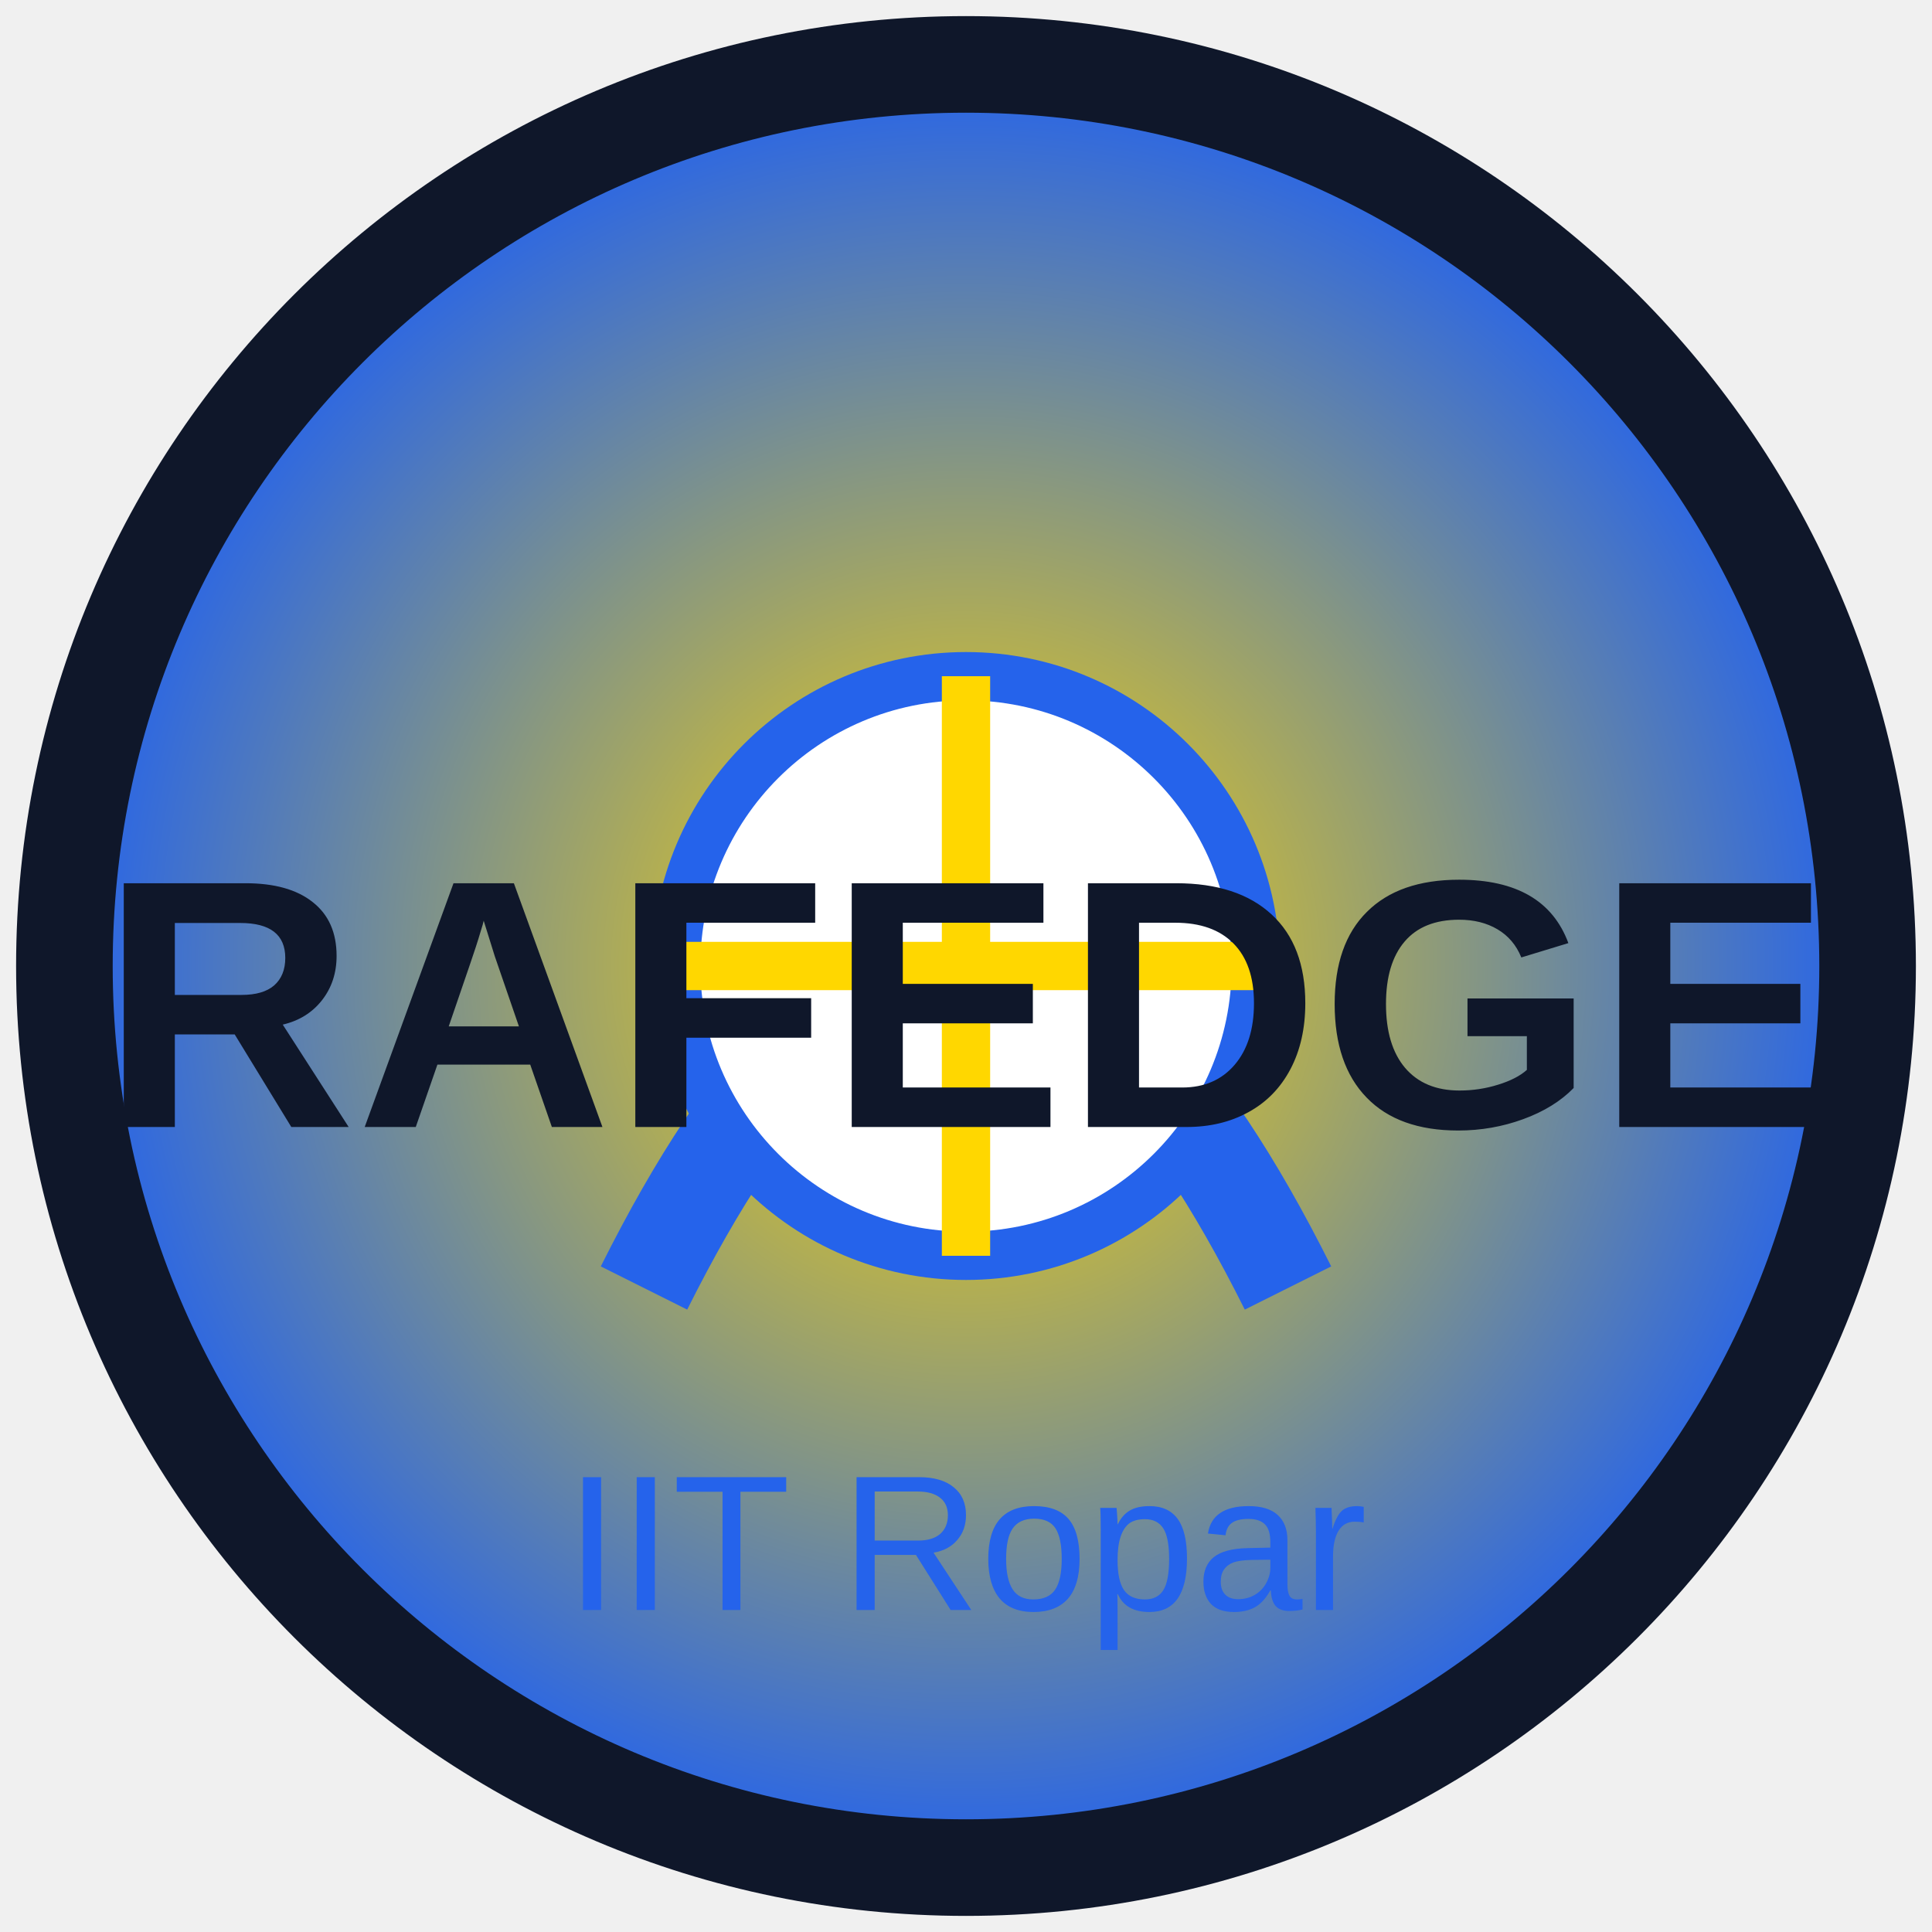
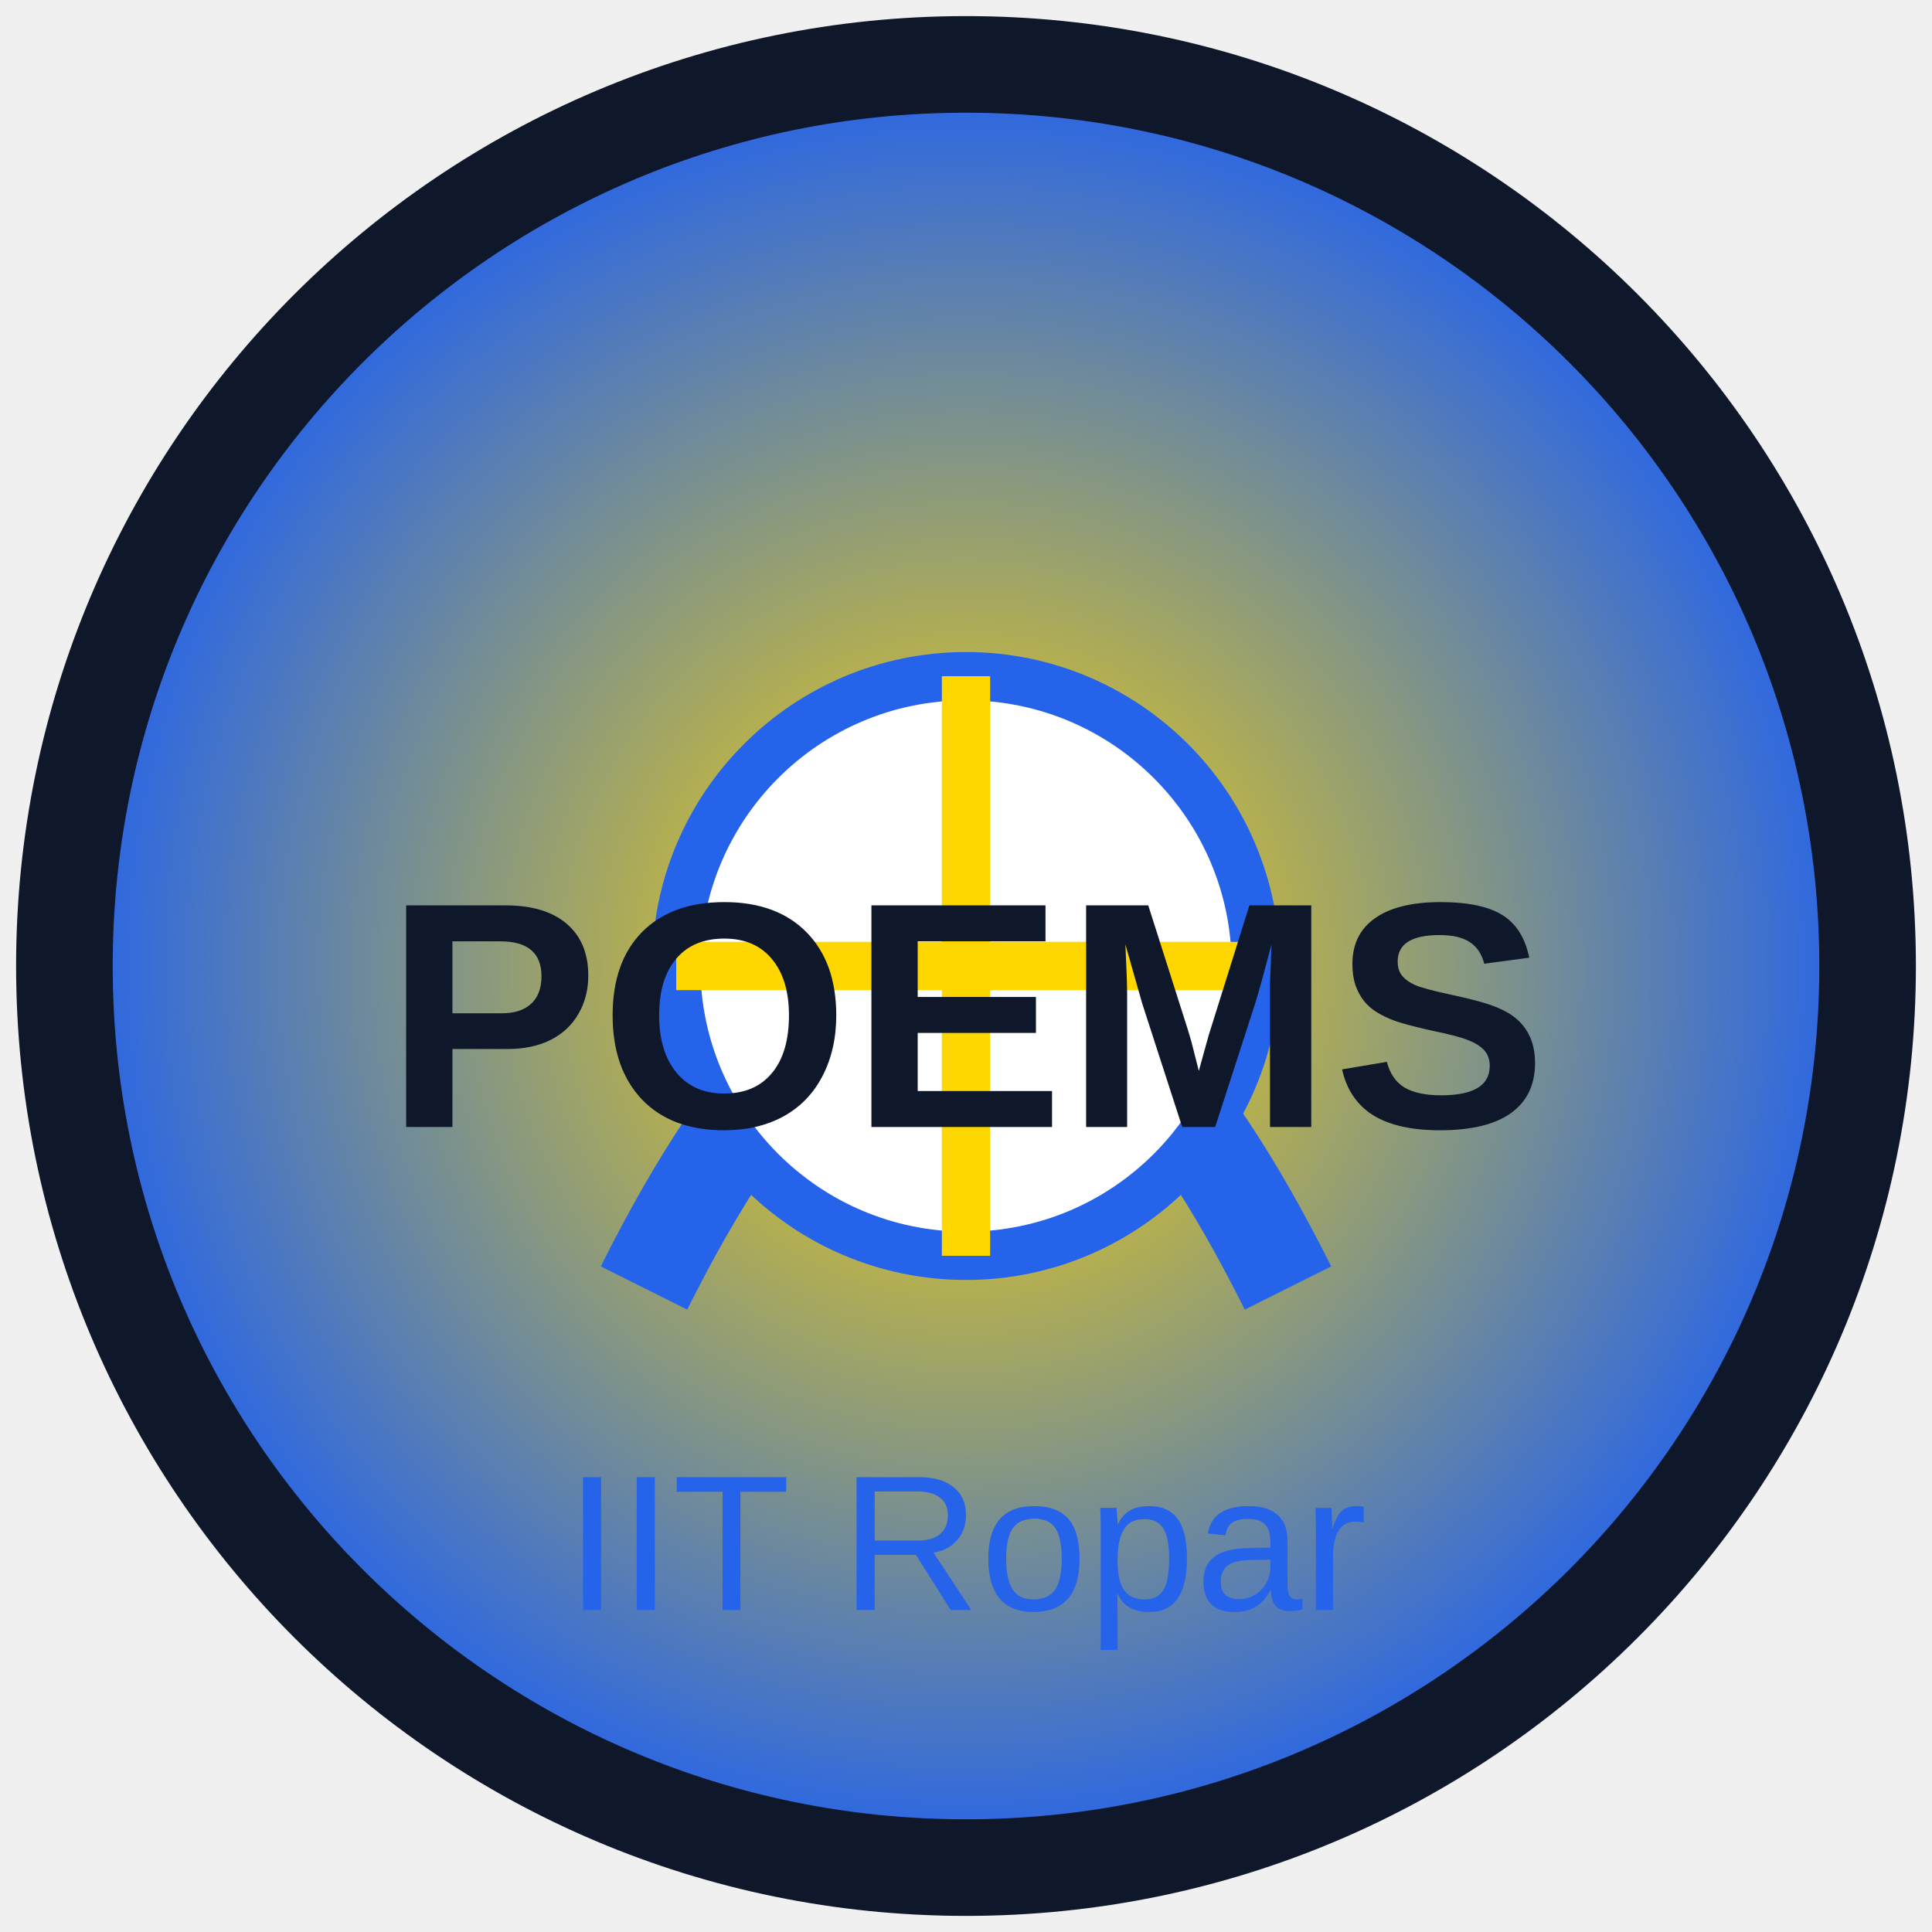
<svg xmlns="http://www.w3.org/2000/svg" width="120" height="120" viewBox="0 0 120 120" fill="none">
  <defs>
    <radialGradient id="grad1" cx="50%" cy="50%" r="50%" fx="50%" fy="50%">
      <stop offset="0%" style="stop-color:#FFD700;stop-opacity:1" />
      <stop offset="100%" style="stop-color:#2563eb;stop-opacity:1" />
    </radialGradient>
  </defs>
  <circle cx="60" cy="60" r="56" fill="url(#grad1)" stroke="#0f172a" stroke-width="6" />
  <g>
    <path d="M40 80 Q60 40 80 80" stroke="#2563eb" stroke-width="6" fill="none" />
    <circle cx="60" cy="60" r="18" fill="#fff" stroke="#2563eb" stroke-width="3" />
    <path d="M60 42 L60 78" stroke="#FFD700" stroke-width="3" />
    <path d="M42 60 L78 60" stroke="#FFD700" stroke-width="3" />
  </g>
-   <text x="60" y="70" text-anchor="middle" font-size="22" font-family="Arial, Helvetica, sans-serif" fill="#0f172a" font-weight="bold">RAFEDGE</text>
+   <text x="60" y="70" text-anchor="middle" font-size="20" font-family="Arial, Helvetica, sans-serif" fill="#0f172a" font-weight="bold">POEMS</text>
  <text x="60" y="100" text-anchor="middle" font-size="12" font-family="Arial, Helvetica, sans-serif" fill="#2563eb">IIT Ropar</text>
</svg>
